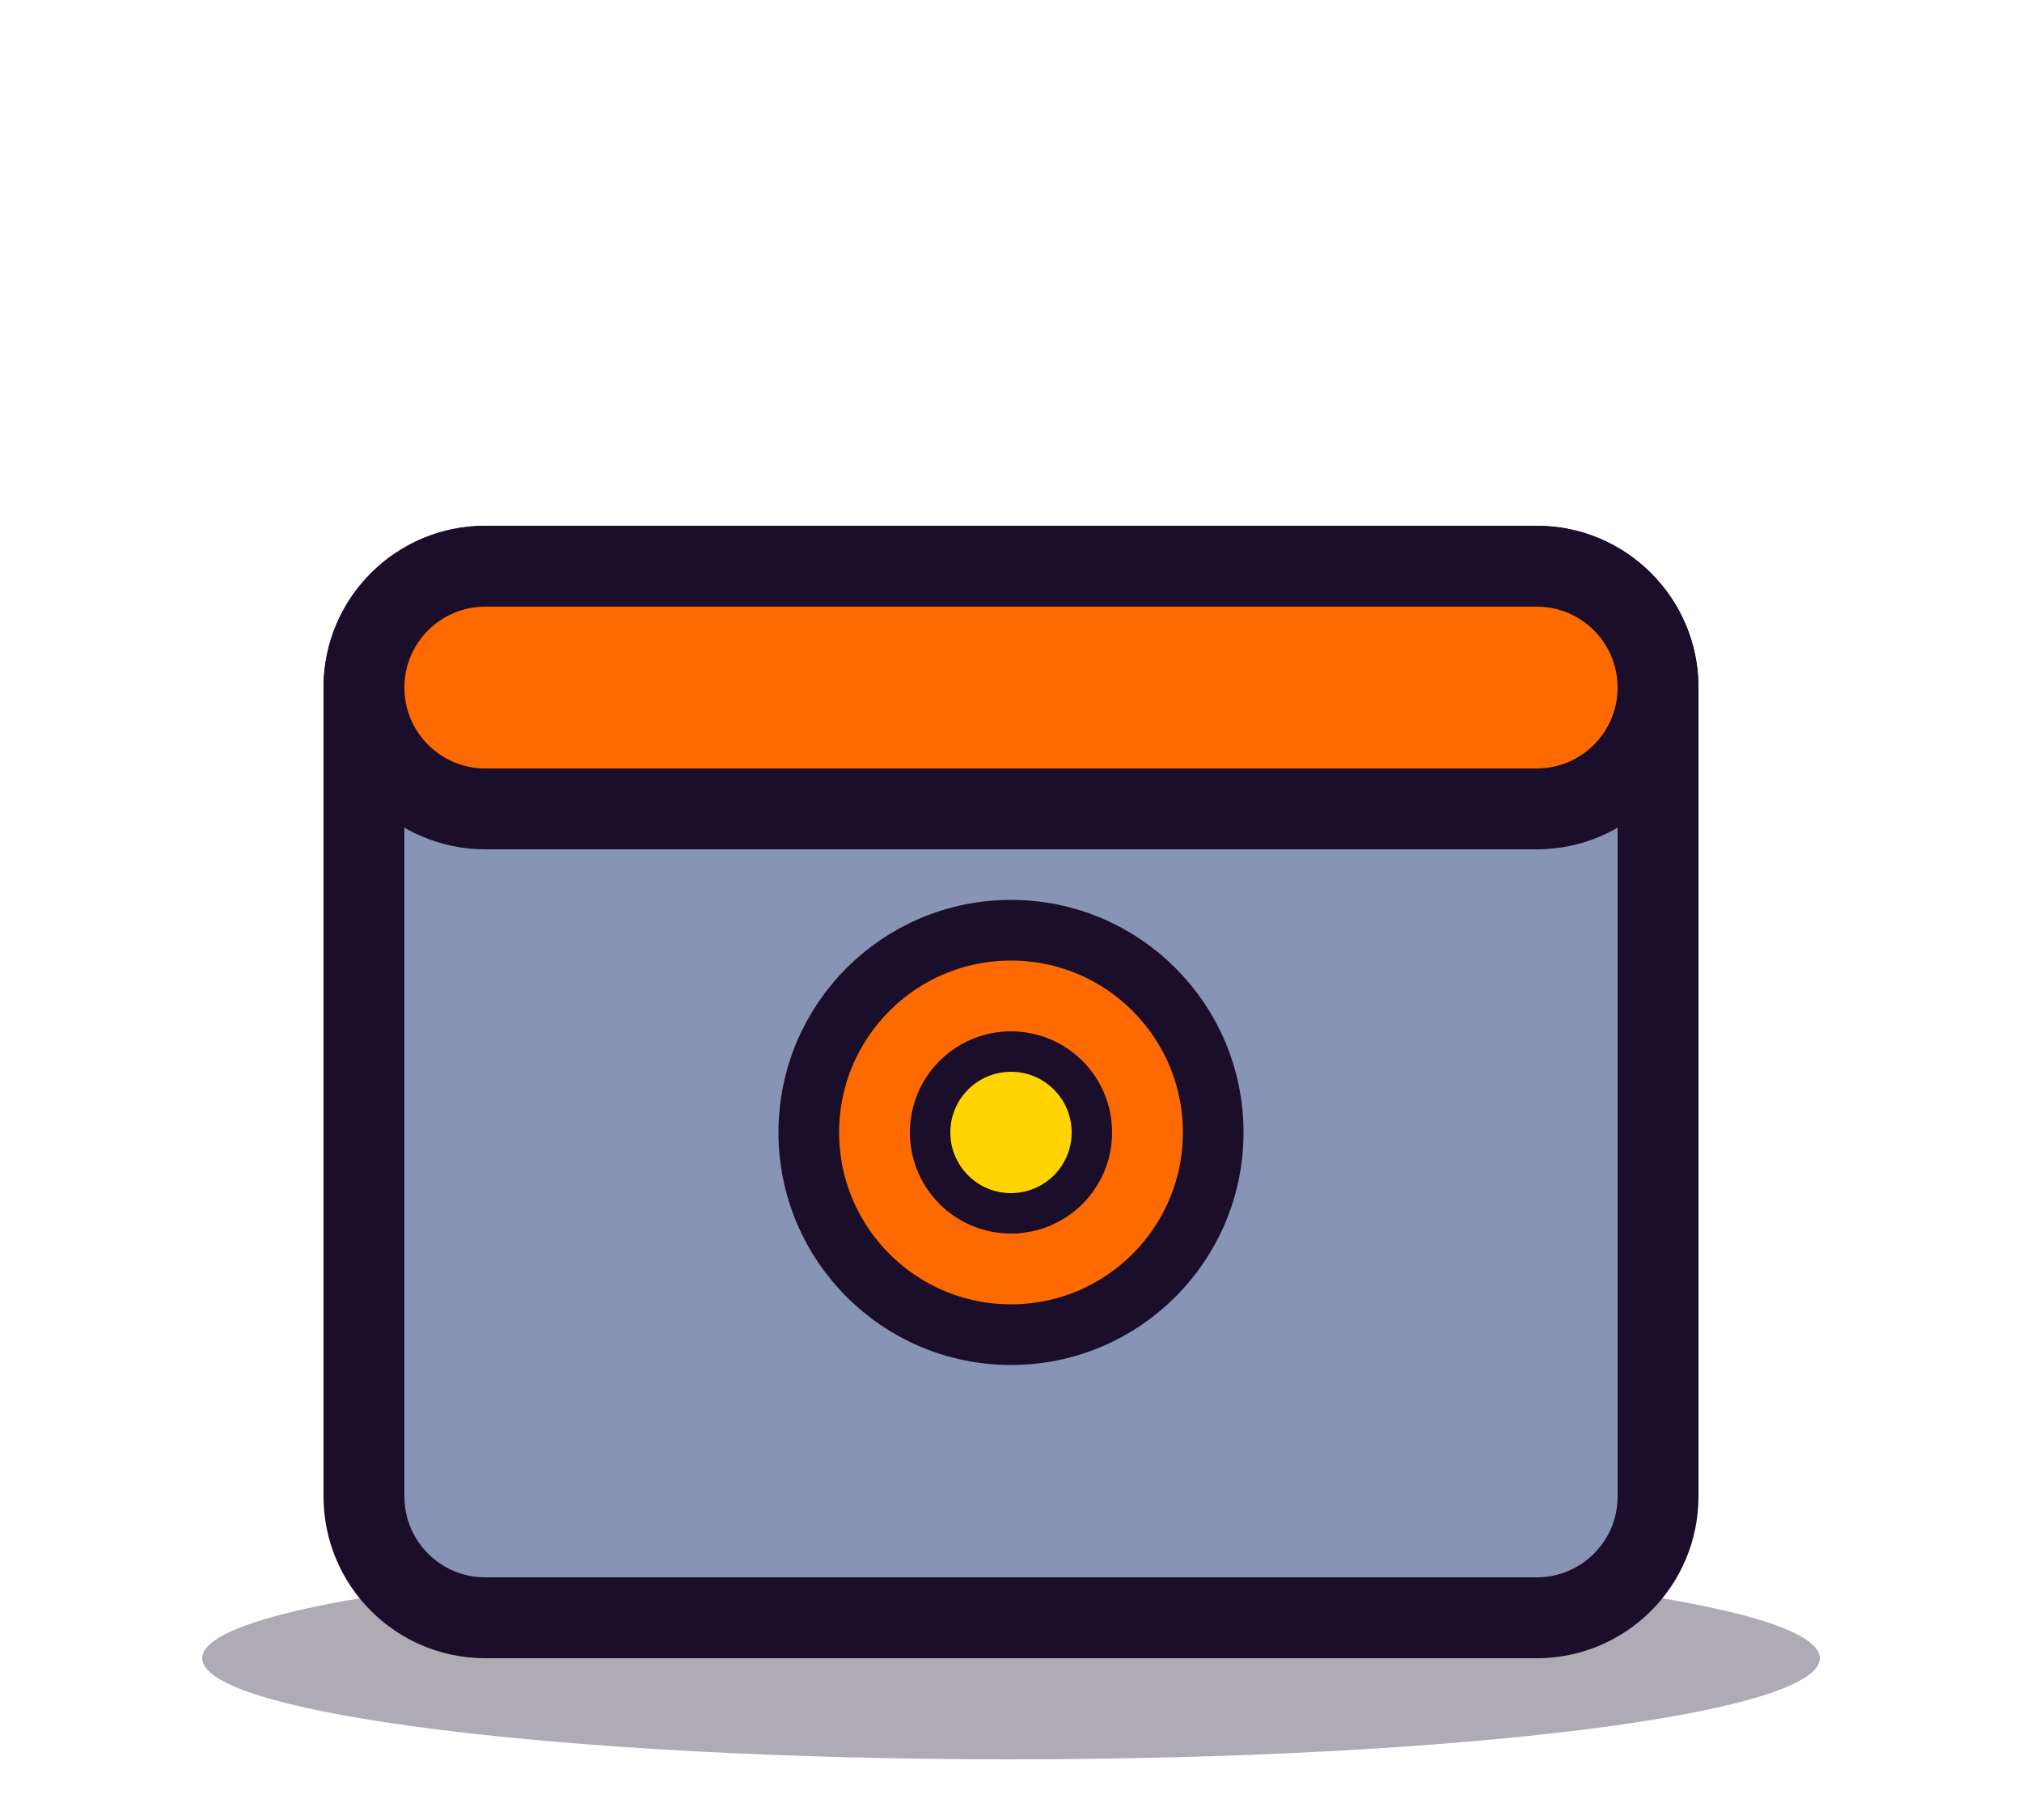
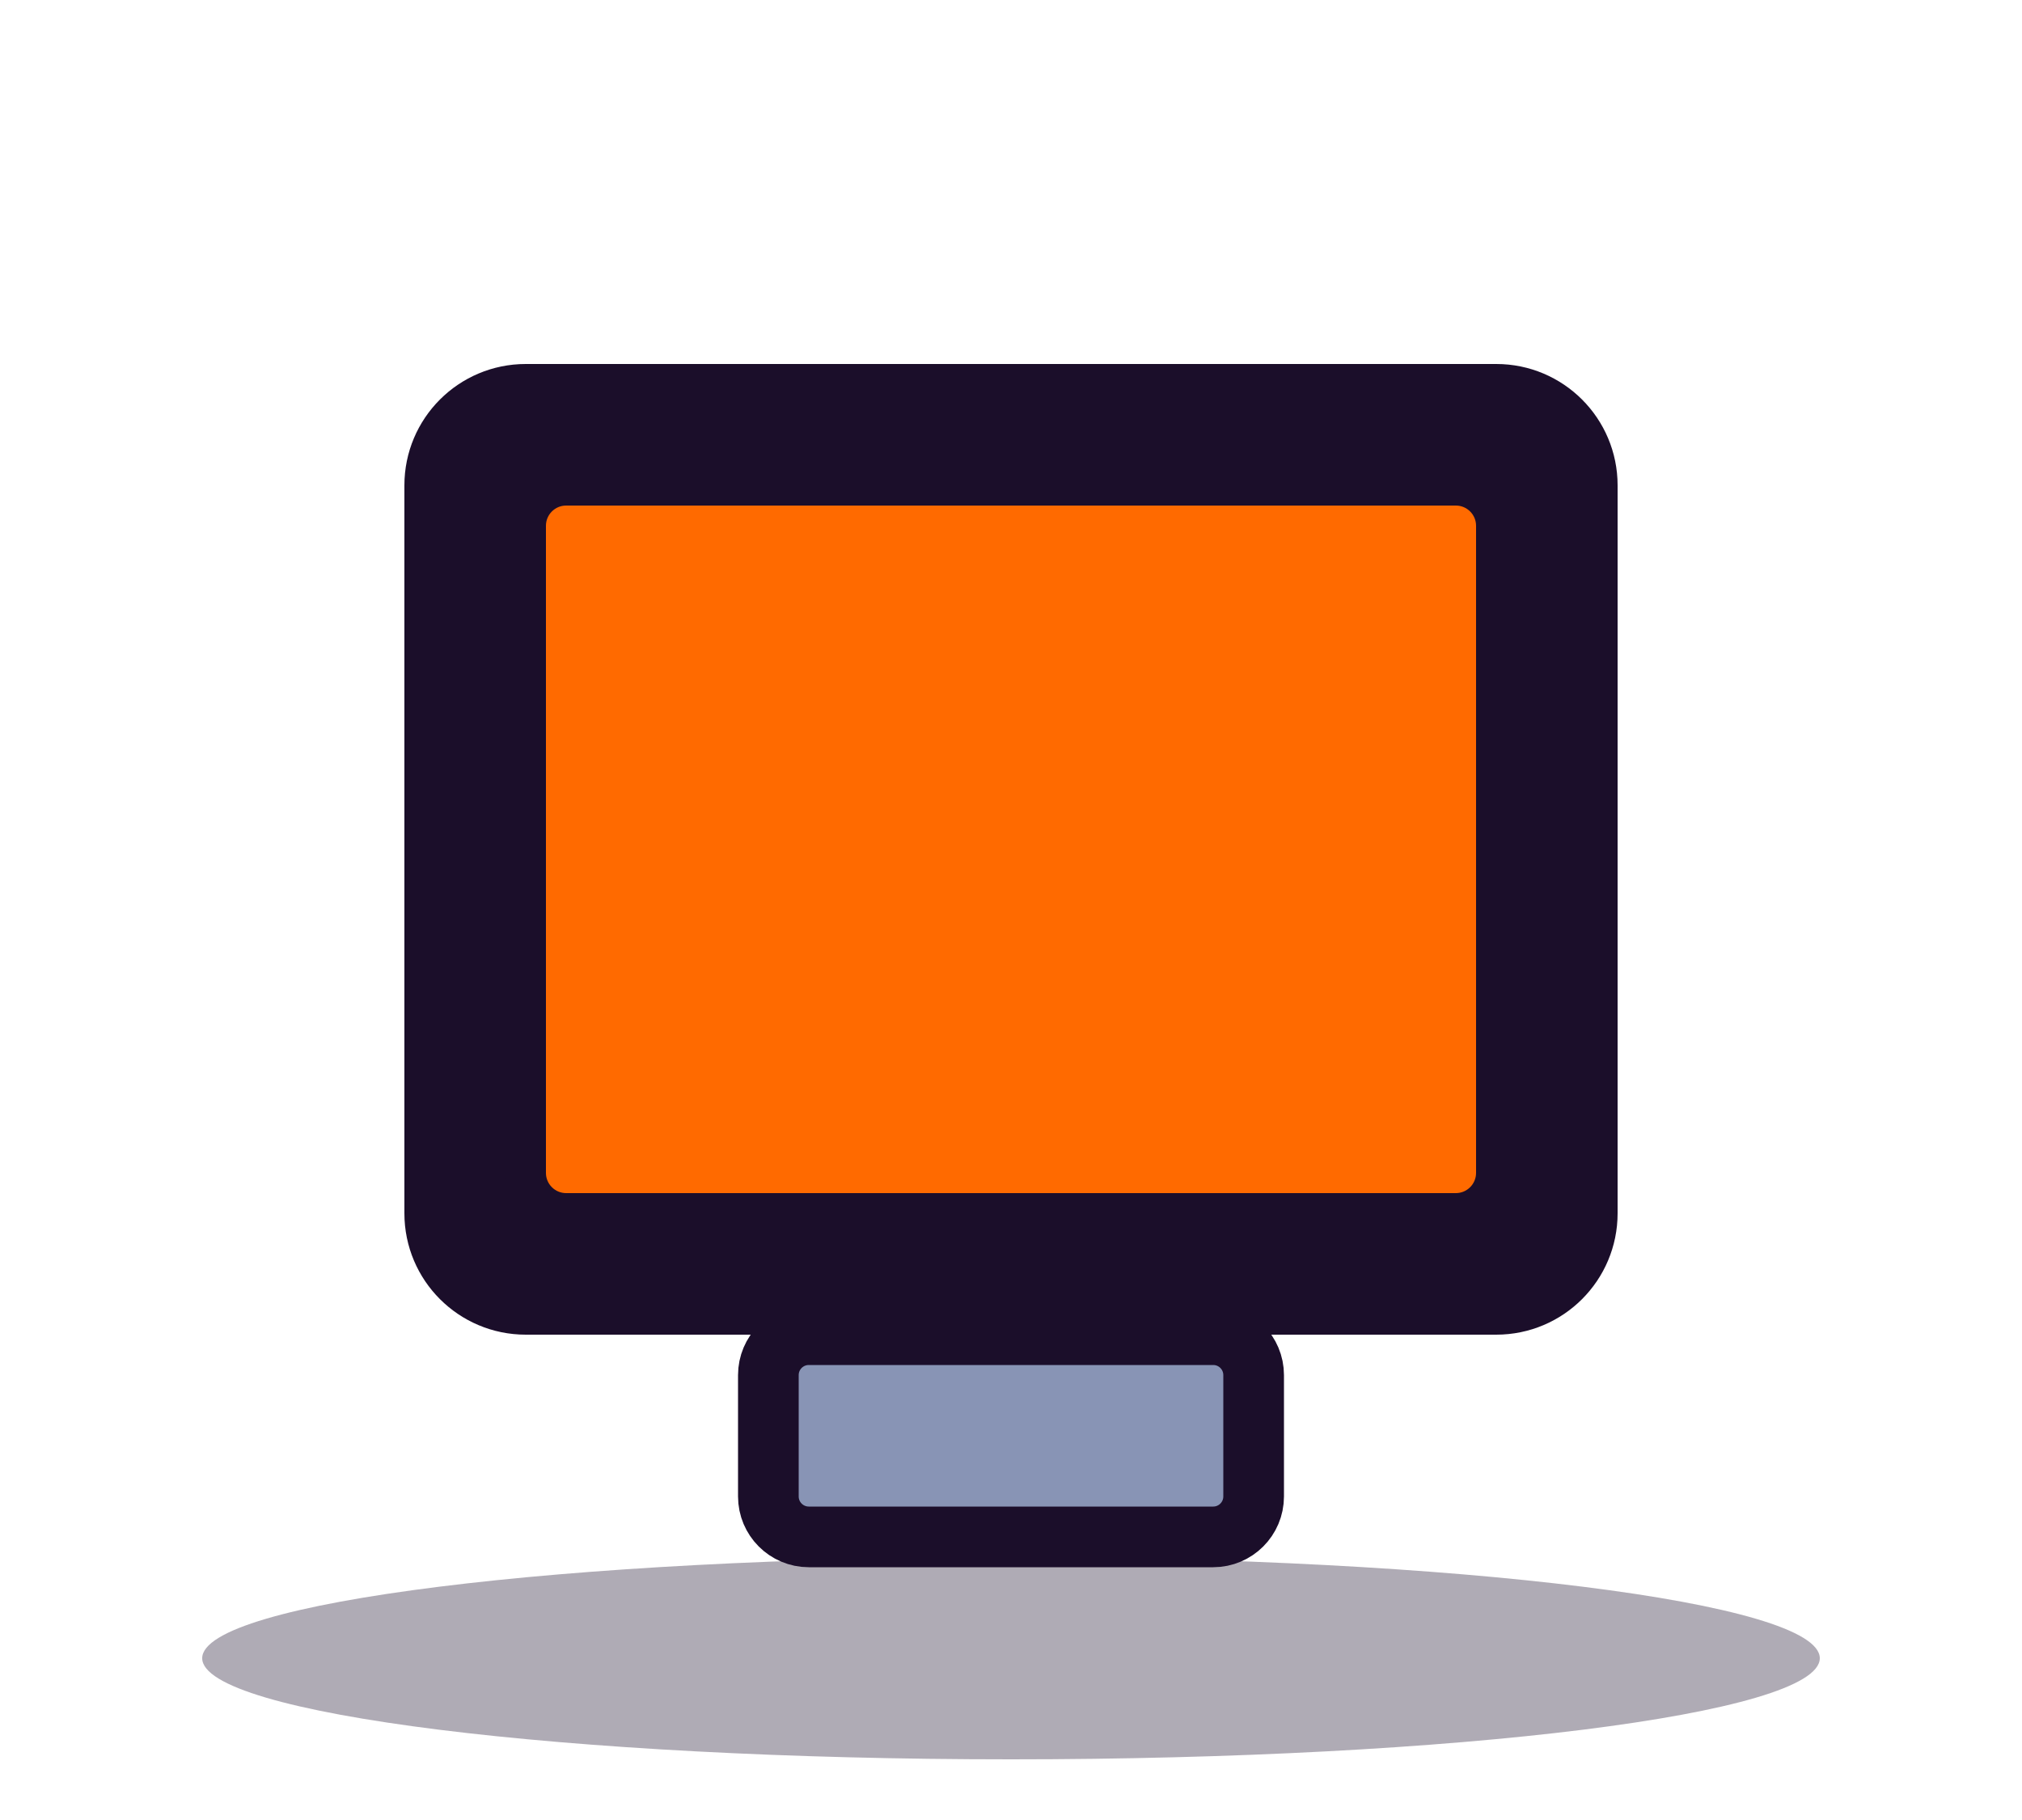
<svg xmlns="http://www.w3.org/2000/svg" width="100" height="90" viewBox="0 0 100 90">
  <ellipse cx="50" cy="82" rx="40" ry="5" fill="#1B0E2A" opacity="0.35" />
-   <rect x="18" y="28" width="64" height="52" rx="6" fill="#8894B5" stroke="#1B0E2A" stroke-width="4" />
-   <rect x="18" y="28" width="64" height="12" rx="6" fill="#FF6A00" stroke="#1B0E2A" stroke-width="4" />
-   <circle cx="50" cy="56" r="10" fill="#FF6A00" stroke="#1B0E2A" stroke-width="3" />
-   <circle cx="50" cy="56" r="4" fill="#FFD400" stroke="#1B0E2A" stroke-width="2" />
+   <rect x="22" y="20" width="56" height="44" rx="4" fill="#1B0E2A" stroke="#1B0E2A" stroke-width="4" />
+   <rect x="26" y="24" width="48" height="36" rx="2" fill="#FF6A00" stroke="#1B0E2A" stroke-width="2" />
+   <rect x="38" y="66" width="24" height="10" rx="2" fill="#8894B5" stroke="#1B0E2A" stroke-width="3" />
</svg>
